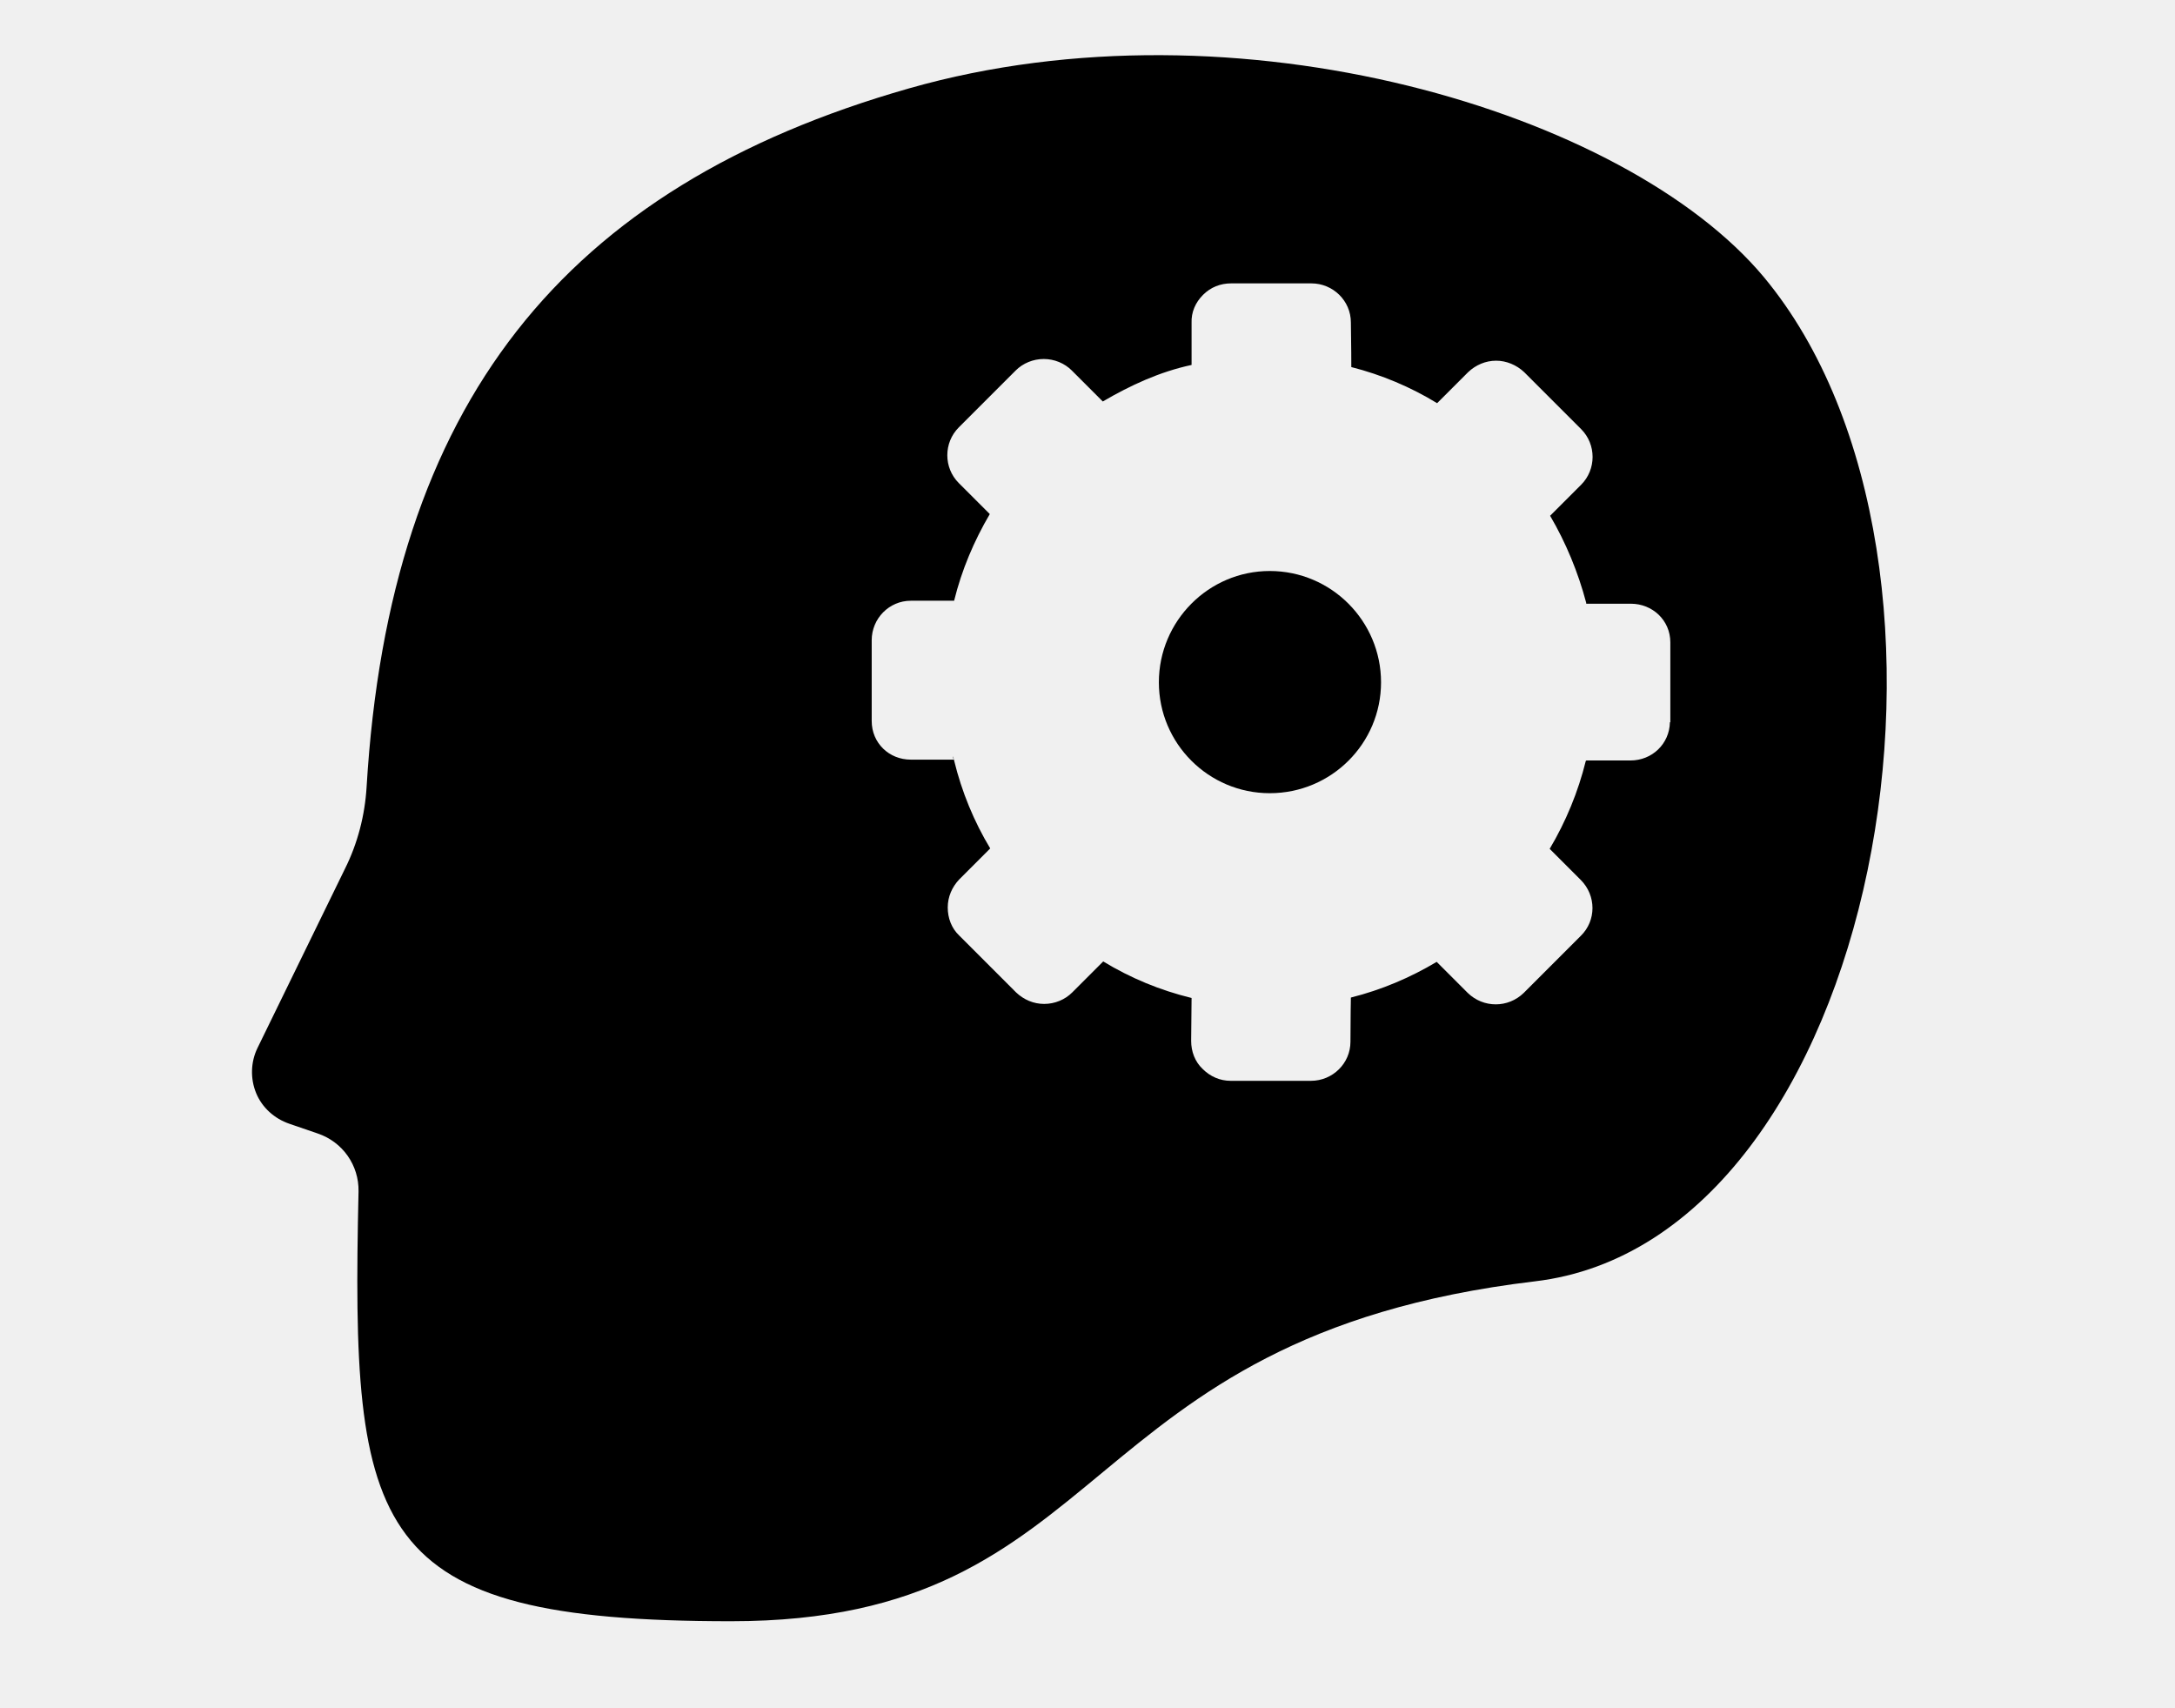
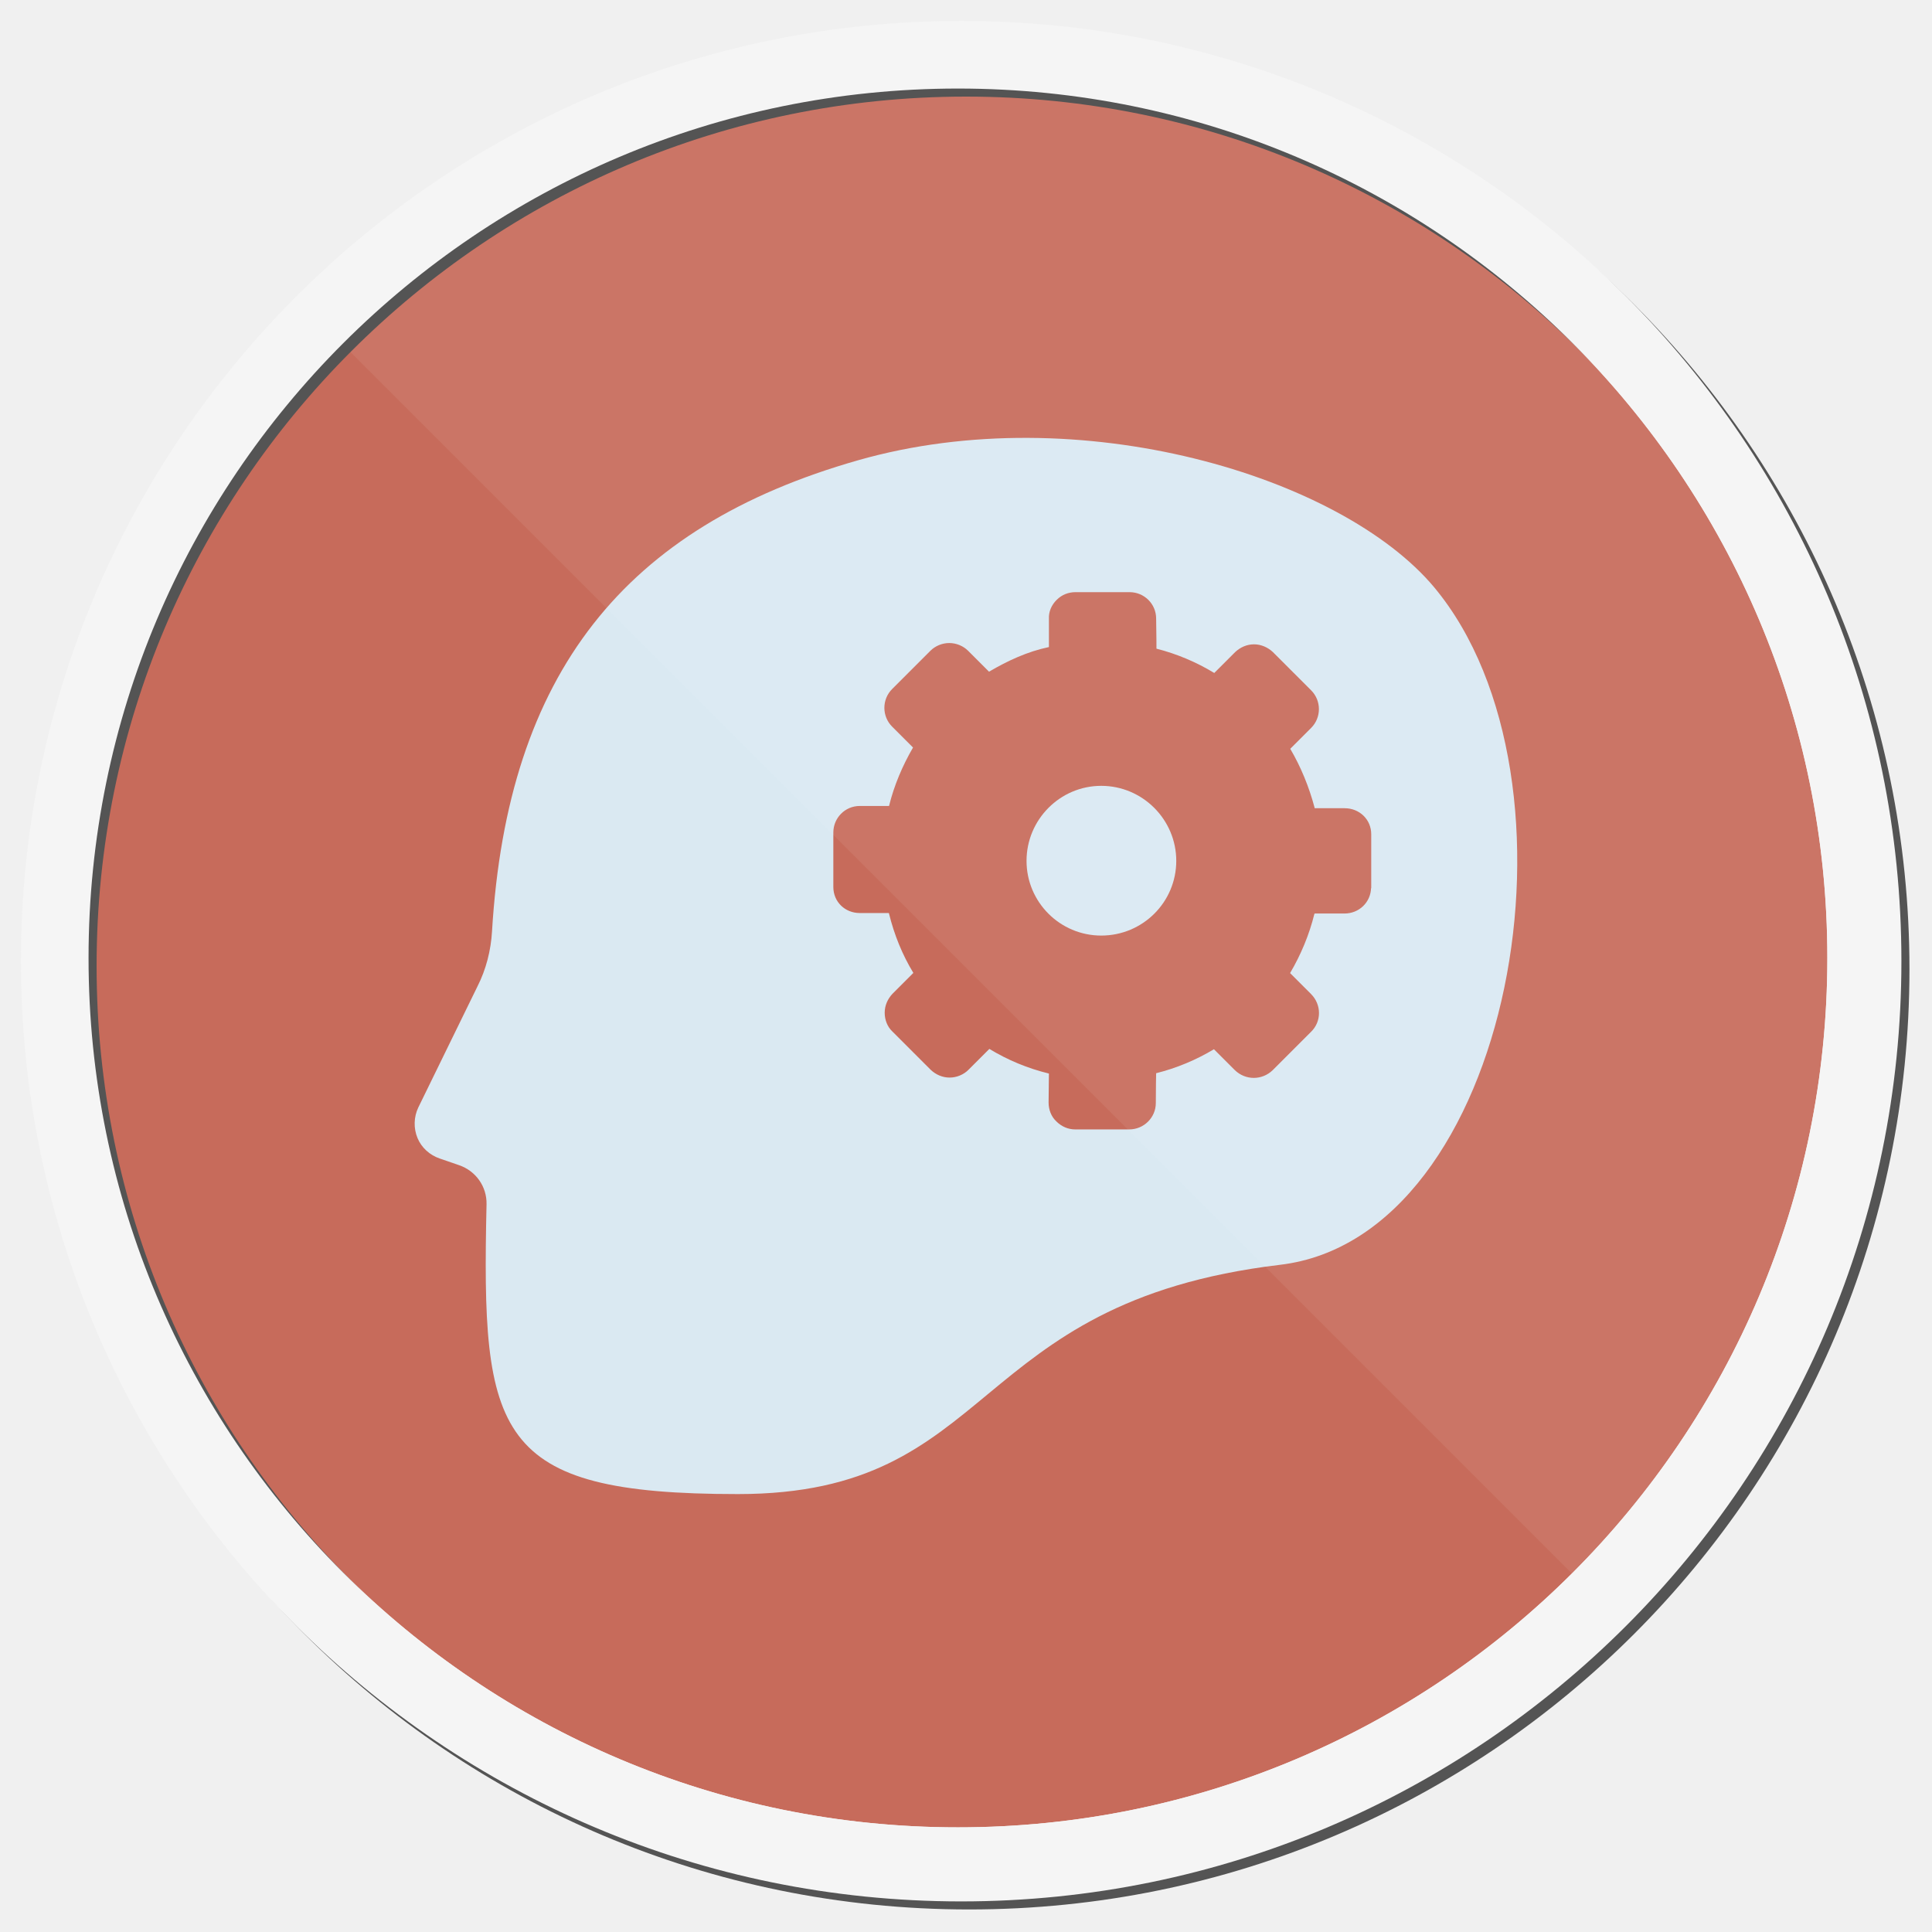
- <svg xmlns="http://www.w3.org/2000/svg" version="1.1" id="Layer_1" x="0px" y="0px" viewBox="0 0 512 402" enable-background="new 0 0 512 402" xml:space="preserve">
-   <path d="M224.5,178.8c0,0.1,0.1,0.2,0.1,0.2h0.1C224.6,179,224.6,178.9,224.5,178.8L224.5,178.8z M224.5,178.8" />
-   <path d="M224.5,178.8c-0.1-0.2-0.1-0.5-0.2-0.8C224.5,178.3,224.5,178.6,224.5,178.8L224.5,178.8z M224.5,178.8" />
+ <svg xmlns="http://www.w3.org/2000/svg" version="1.1" id="Layer_1" x="0px" y="0px" viewBox="0 0 1200 1200" enable-background="new 0 0 1200 1200" xml:space="preserve">
+   <path d="M526.2,548c0,0.2,0.2,0.5,0.2,0.5h0.2C526.4,548.4,526.4,548.2,526.2,548L526.2,548z" />
+   <path d="M526.2,548c-0.2-0.5-0.2-1.2-0.5-1.9C526.2,546.8,526.2,547.5,526.2,548L526.2,548z" />
+   <circle fill="#C76B5B" cx="595" cy="595" r="540" />
  <g>
-     <path d="M373.3,179L373.3,179L373.3,179z M373.3,179" />
-     <path d="M415.2,65.2C382.7,26.3,291.2-1.2,214,20.8C132.6,44,91.7,95.1,86.3,185.2c-0.4,6.7-2.1,13.3-5.1,19.3l-20.6,42.2   c-1.6,3.3-1.7,7.2-0.3,10.6c1.4,3.4,4.3,6,7.8,7.2l6.7,2.3c5.9,2,9.7,7.5,9.6,13.6c-1.8,80.6,2.4,101.2,87.7,101.2   c91,0,79.3-66.9,189.2-80C442.6,292,470.9,132.1,415.2,65.2z M393.1,170L393.1,170c-0.1,5.1-4.2,9-9.3,9h-10.4   c0,0.1-0.1,0.1-0.1,0.1c-1.8,7.3-4.7,14.3-8.5,20.7l7.3,7.3c3.7,3.7,3.7,9.6,0,13.2l-13.4,13.4c-3.7,3.6-9.5,3.6-13.2,0l-7.3-7.3   c-6.2,3.7-13,6.6-20.2,8.4c0,0-0.1,5.3-0.1,10.4c0,5.1-4.2,9.2-9.3,9.2h-18.9c-2.5,0-4.8-1-6.6-2.8c-1.8-1.7-2.7-4.1-2.7-6.6   l0.1-10.1c-7.4-1.8-14.4-4.7-20.8-8.6l-7.3,7.3c-1.7,1.7-4.1,2.7-6.6,2.7c-2.5,0-4.8-1-6.6-2.7l-13.4-13.4   c-1.8-1.7-2.7-4.1-2.7-6.6c0-2.5,1-4.8,2.7-6.6l7.3-7.3c-3.8-6.3-6.7-13.3-8.5-20.7c0-0.1,0-0.1-0.1-0.2h-10.1   c-5.1,0-9.2-3.9-9.2-9.1v-19c0-5.1,4.1-9.3,9.2-9.3h10.2c1.8-7.3,4.7-14.1,8.4-20.4l-7.3-7.3c-3.6-3.6-3.6-9.5,0-13.1l13.4-13.4   c1.7-1.7,4.1-2.7,6.6-2.7c2.5,0,4.9,1,6.6,2.7l7.3,7.3c6.5-3.8,13.4-7,20.9-8.6L280.5,76c-0.1-2.5,0.9-4.8,2.7-6.6   c1.8-1.8,4.1-2.7,6.6-2.7h18.9c5.1,0,9.3,4.1,9.3,9.2c0.1,5.1,0.1,10.5,0.1,10.5c7.1,1.8,14,4.7,20.2,8.5l7.3-7.3   c1.8-1.7,4.1-2.7,6.6-2.7c2.4,0,4.8,1,6.6,2.7l13.4,13.4c3.6,3.6,3.6,9.5,0,13.1l-7.3,7.3c3.7,6.3,6.6,13.3,8.5,20.5   c0,0.1,0,0.2,0,0.2h10.5c5.1,0,9.3,3.9,9.3,9.1V170z" />
-     <path d="M393,170" />
+     <g>
+       <path fill="#DAE9F2" d="M816.3,567.5L816.3,567.5L816.3,567.5z" />
+       <path fill="#DAE9F2" d="M890.9,364.9c-57.8-69.2-220.7-118.2-358-79C388,327.2,315.2,418.2,305.6,578.5    c-0.7,11.9-3.7,23.7-9.1,34.3l-36.7,75.1c-2.8,5.9-3,12.8-0.5,18.9c2.5,6.1,7.7,10.7,13.9,12.8l11.9,4.1    c10.5,3.6,17.3,13.3,17.1,24.2C299,891.3,306.5,928,458.3,928c161.9,0,141.1-119,336.7-142.4C939.6,768.5,990,484,890.9,364.9z     M851.6,551.4L851.6,551.4c-0.2,9.1-7.5,16-16.5,16h-18.5c0,0.2-0.2,0.2-0.2,0.2c-3.2,13-8.4,25.4-15.1,36.8l13,13    c6.6,6.6,6.6,17.1,0,23.5l-23.8,23.8c-6.6,6.4-16.9,6.4-23.5,0l-13-13c-11,6.6-23.1,11.7-35.9,14.9c0,0-0.2,9.4-0.2,18.5    s-7.5,16.4-16.5,16.4h-33.6c-4.4,0-8.5-1.8-11.7-5c-3.2-3-4.8-7.3-4.8-11.7l0.2-18c-13.2-3.2-25.6-8.4-37-15.3l-13,13    c-3,3-7.3,4.8-11.7,4.8c-4.4,0-8.5-1.8-11.7-4.8l-23.8-23.8c-3.2-3-4.8-7.3-4.8-11.7c0-4.4,1.8-8.5,4.8-11.7l13-13    c-6.8-11.2-11.9-23.7-15.1-36.8c0-0.2,0-0.2-0.2-0.4h-18c-9.1,0-16.4-6.9-16.4-16.2v-33.8c0-9.1,7.3-16.5,16.4-16.5h18.2    c3.2-13,8.4-25.1,14.9-36.3l-13-13c-6.4-6.4-6.4-16.9,0-23.3l23.8-23.8c3-3,7.3-4.8,11.7-4.8s8.7,1.8,11.7,4.8l13,13    c11.6-6.8,23.8-12.5,37.2-15.3v-17.6c-0.2-4.4,1.6-8.5,4.8-11.7s7.3-4.8,11.7-4.8h33.6c9.1,0,16.5,7.3,16.5,16.4    c0.2,9.1,0.2,18.7,0.2,18.7c12.6,3.2,24.9,8.4,35.9,15.1l13-13c3.2-3,7.3-4.8,11.7-4.8c4.3,0,8.5,1.8,11.7,4.8l23.8,23.8    c6.4,6.4,6.4,16.9,0,23.3l-13,13c6.6,11.2,11.7,23.7,15.1,36.5c0,0.2,0,0.4,0,0.4h18.7c9.1,0,16.5,6.9,16.5,16.2v33.5H851.6z" />
+       <path fill="#DAE9F2" d="M851.4,551.4" />
+     </g>
+     <path fill="#DAE9F2" d="M730.6,534.7c0,25.6-20.8,46.4-46.6,46.4c-25.6,0-46.4-20.8-46.4-46.4c0-25.6,20.8-46.6,46.4-46.6   C709.7,488.1,730.6,509.1,730.6,534.7L730.6,534.7z" />
  </g>
-   <path d="M325.1,160.6c0,14.4-11.7,26.1-26.2,26.1c-14.4,0-26.1-11.7-26.1-26.1c0-14.4,11.7-26.2,26.1-26.2  C313.4,134.4,325.1,146.2,325.1,160.6L325.1,160.6z M325.1,160.6" />
+   <g>
+     <path opacity="7.000000e-02" fill="#FFFFFF" d="M1135,595c0-298.2-241.8-540-540-540c-149.4,0-284.6,60.7-382.3,158.7L593,594   l383.3,383.3C1074.3,879.6,1135,744.4,1135,595z" />
+   </g>
+   <path fill="#545454" d="M602,18C279.5,18,18,279.5,18,602s261.5,584,584,584s584-261.5,584-584S924.5,18,602,18z M600,1140  c-298.2,0-540-241.8-540-540S301.8,60,600,60s540,241.8,540,540S898.2,1140,600,1140z" />
+   <path fill="#F5F5F5" d="M597,13C274.5,13,13,274.5,13,597s261.5,584,584,584s584-261.5,584-584S919.5,13,597,13z M595,1135  c-298.2,0-540-241.8-540-540S296.8,55,595,55s540,241.8,540,540S893.2,1135,595,1135z" />
</svg>
